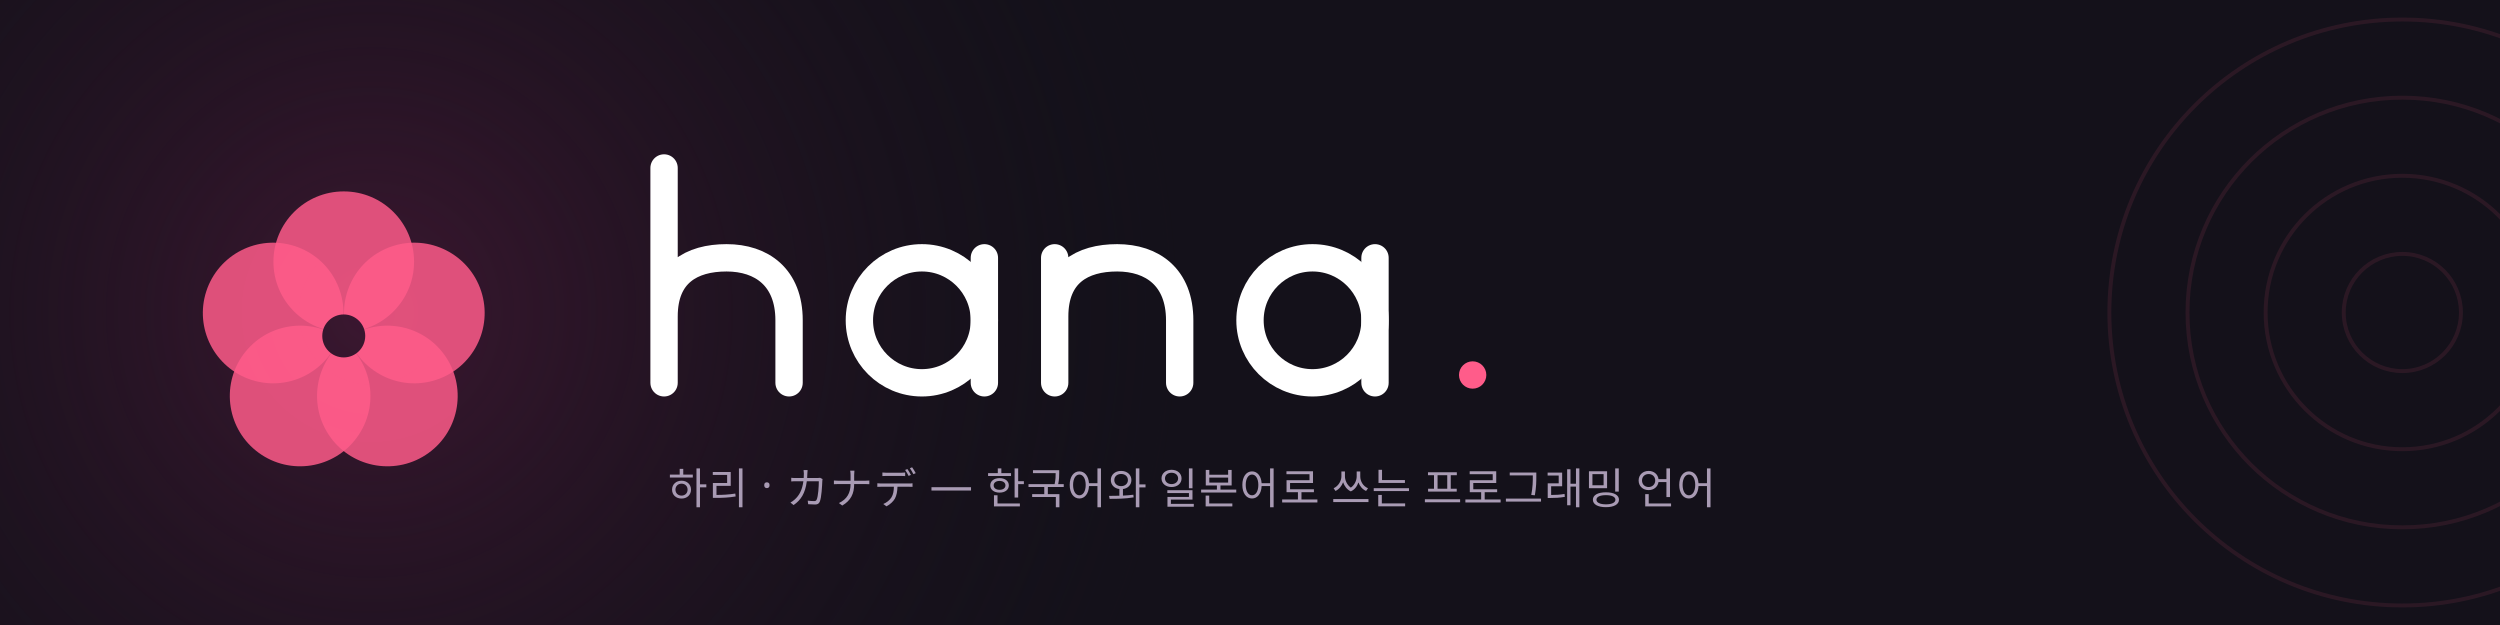
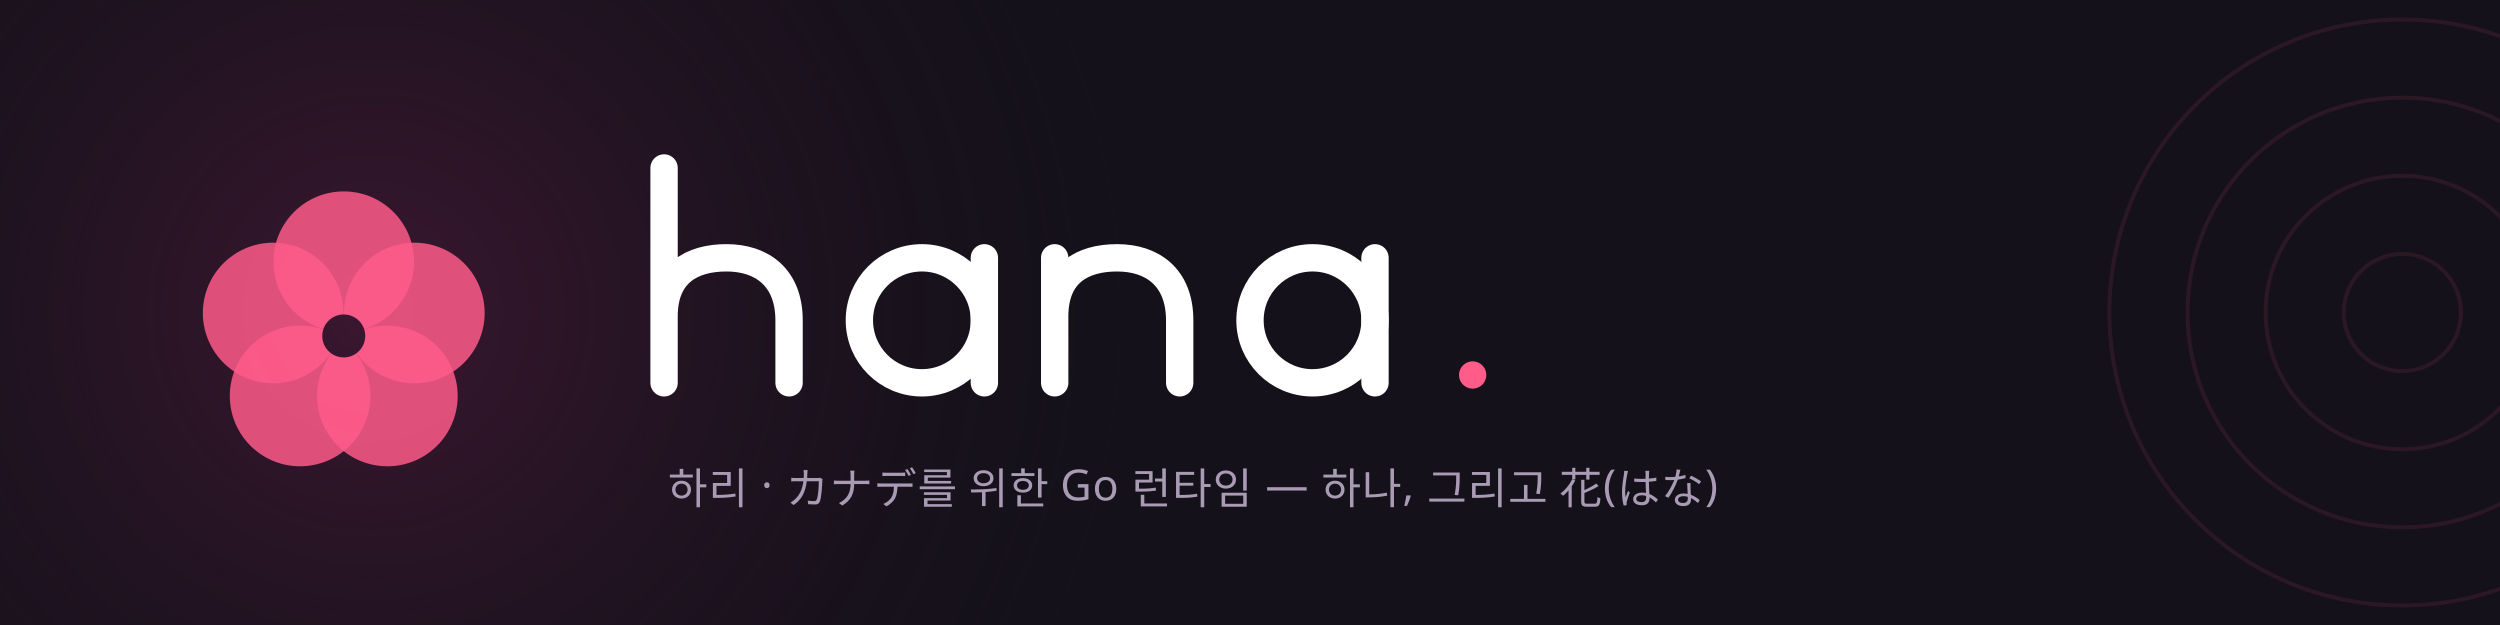
- <svg xmlns="http://www.w3.org/2000/svg" viewBox="0 0 1280 320" width="1280" height="320" role="img" aria-label="hana - Hari and Kanade">
+ <svg xmlns="http://www.w3.org/2000/svg" viewBox="0 0 1280 320" width="1280" height="320" role="img" aria-label="hana - a Go runtime for Hari and Kanade">
  <defs>
    <radialGradient id="glow" cx="190" cy="160" r="420" gradientUnits="userSpaceOnUse">
      <stop offset="0" stop-color="#3b1730" />
      <stop offset="1" stop-color="#14111a" stop-opacity="0" />
    </radialGradient>
    <mask id="hole" maskUnits="userSpaceOnUse" x="0" y="0" width="200" height="200">
      <rect width="200" height="200" fill="#fff" />
      <circle cx="100" cy="100" r="11" fill="#000" />
    </mask>
  </defs>
  <rect width="1280" height="320" fill="#14111a" />
  <rect width="1280" height="320" fill="url(#glow)" />
  <g fill="none" stroke="#ff5c8a" stroke-opacity="0.10" stroke-width="2">
    <circle cx="1230" cy="160" r="150" />
    <circle cx="1230" cy="160" r="110" />
    <circle cx="1230" cy="160" r="70" />
    <circle cx="1230" cy="160" r="30" />
  </g>
  <g transform="translate(76 72)">
    <g fill="#ff5c8a" fill-opacity="0.84" mask="url(#hole)">
      <circle cx="100" cy="62" r="36" transform="rotate(0 100 100)" />
      <circle cx="100" cy="62" r="36" transform="rotate(72 100 100)" />
      <circle cx="100" cy="62" r="36" transform="rotate(144 100 100)" />
      <circle cx="100" cy="62" r="36" transform="rotate(216 100 100)" />
      <circle cx="100" cy="62" r="36" transform="rotate(288 100 100)" />
    </g>
  </g>
  <g fill="none" stroke="#ffffff" stroke-width="14" stroke-linecap="round" stroke-linejoin="round" transform="translate(340 196)">
    <path d="M0 -110 V0 M0 -34 C0 -56 14 -64 32 -64 C50 -64 64 -54 64 -32 V0" />
    <g transform="translate(100 0)">
      <circle cx="32" cy="-32" r="32" />
      <path d="M64 -64 V0" />
    </g>
    <g transform="translate(200 0)">
      <path d="M0 -64 V0 M0 -34 C0 -56 14 -64 32 -64 C50 -64 64 -54 64 -32 V0" />
    </g>
    <g transform="translate(300 0)">
      <circle cx="32" cy="-32" r="32" />
      <path d="M64 -64 V0" />
    </g>
  </g>
  <circle cx="754" cy="192" r="7" fill="#ff5c8a" />
-   <text x="342" y="258" font-family="'Noto Sans KR','Malgun Gothic','Apple SD Gothic Neo','Noto Sans JP','Yu Gothic','Hiragino Sans',sans-serif" font-size="22" letter-spacing="0.5" fill="#a99bb4">하리 · カナデ — 한국어와 일본어로 쓰는 프로그래밍 언어</text>
+   <text x="342" y="258" font-family="'Noto Sans KR','Malgun Gothic','Apple SD Gothic Neo','Noto Sans JP','Yu Gothic','Hiragino Sans',sans-serif" font-size="22" letter-spacing="0.5" fill="#a99bb4">하리 · カナデ를 위한 Go 런타임 — 하나, 그리고 花(はな)</text>
</svg>
